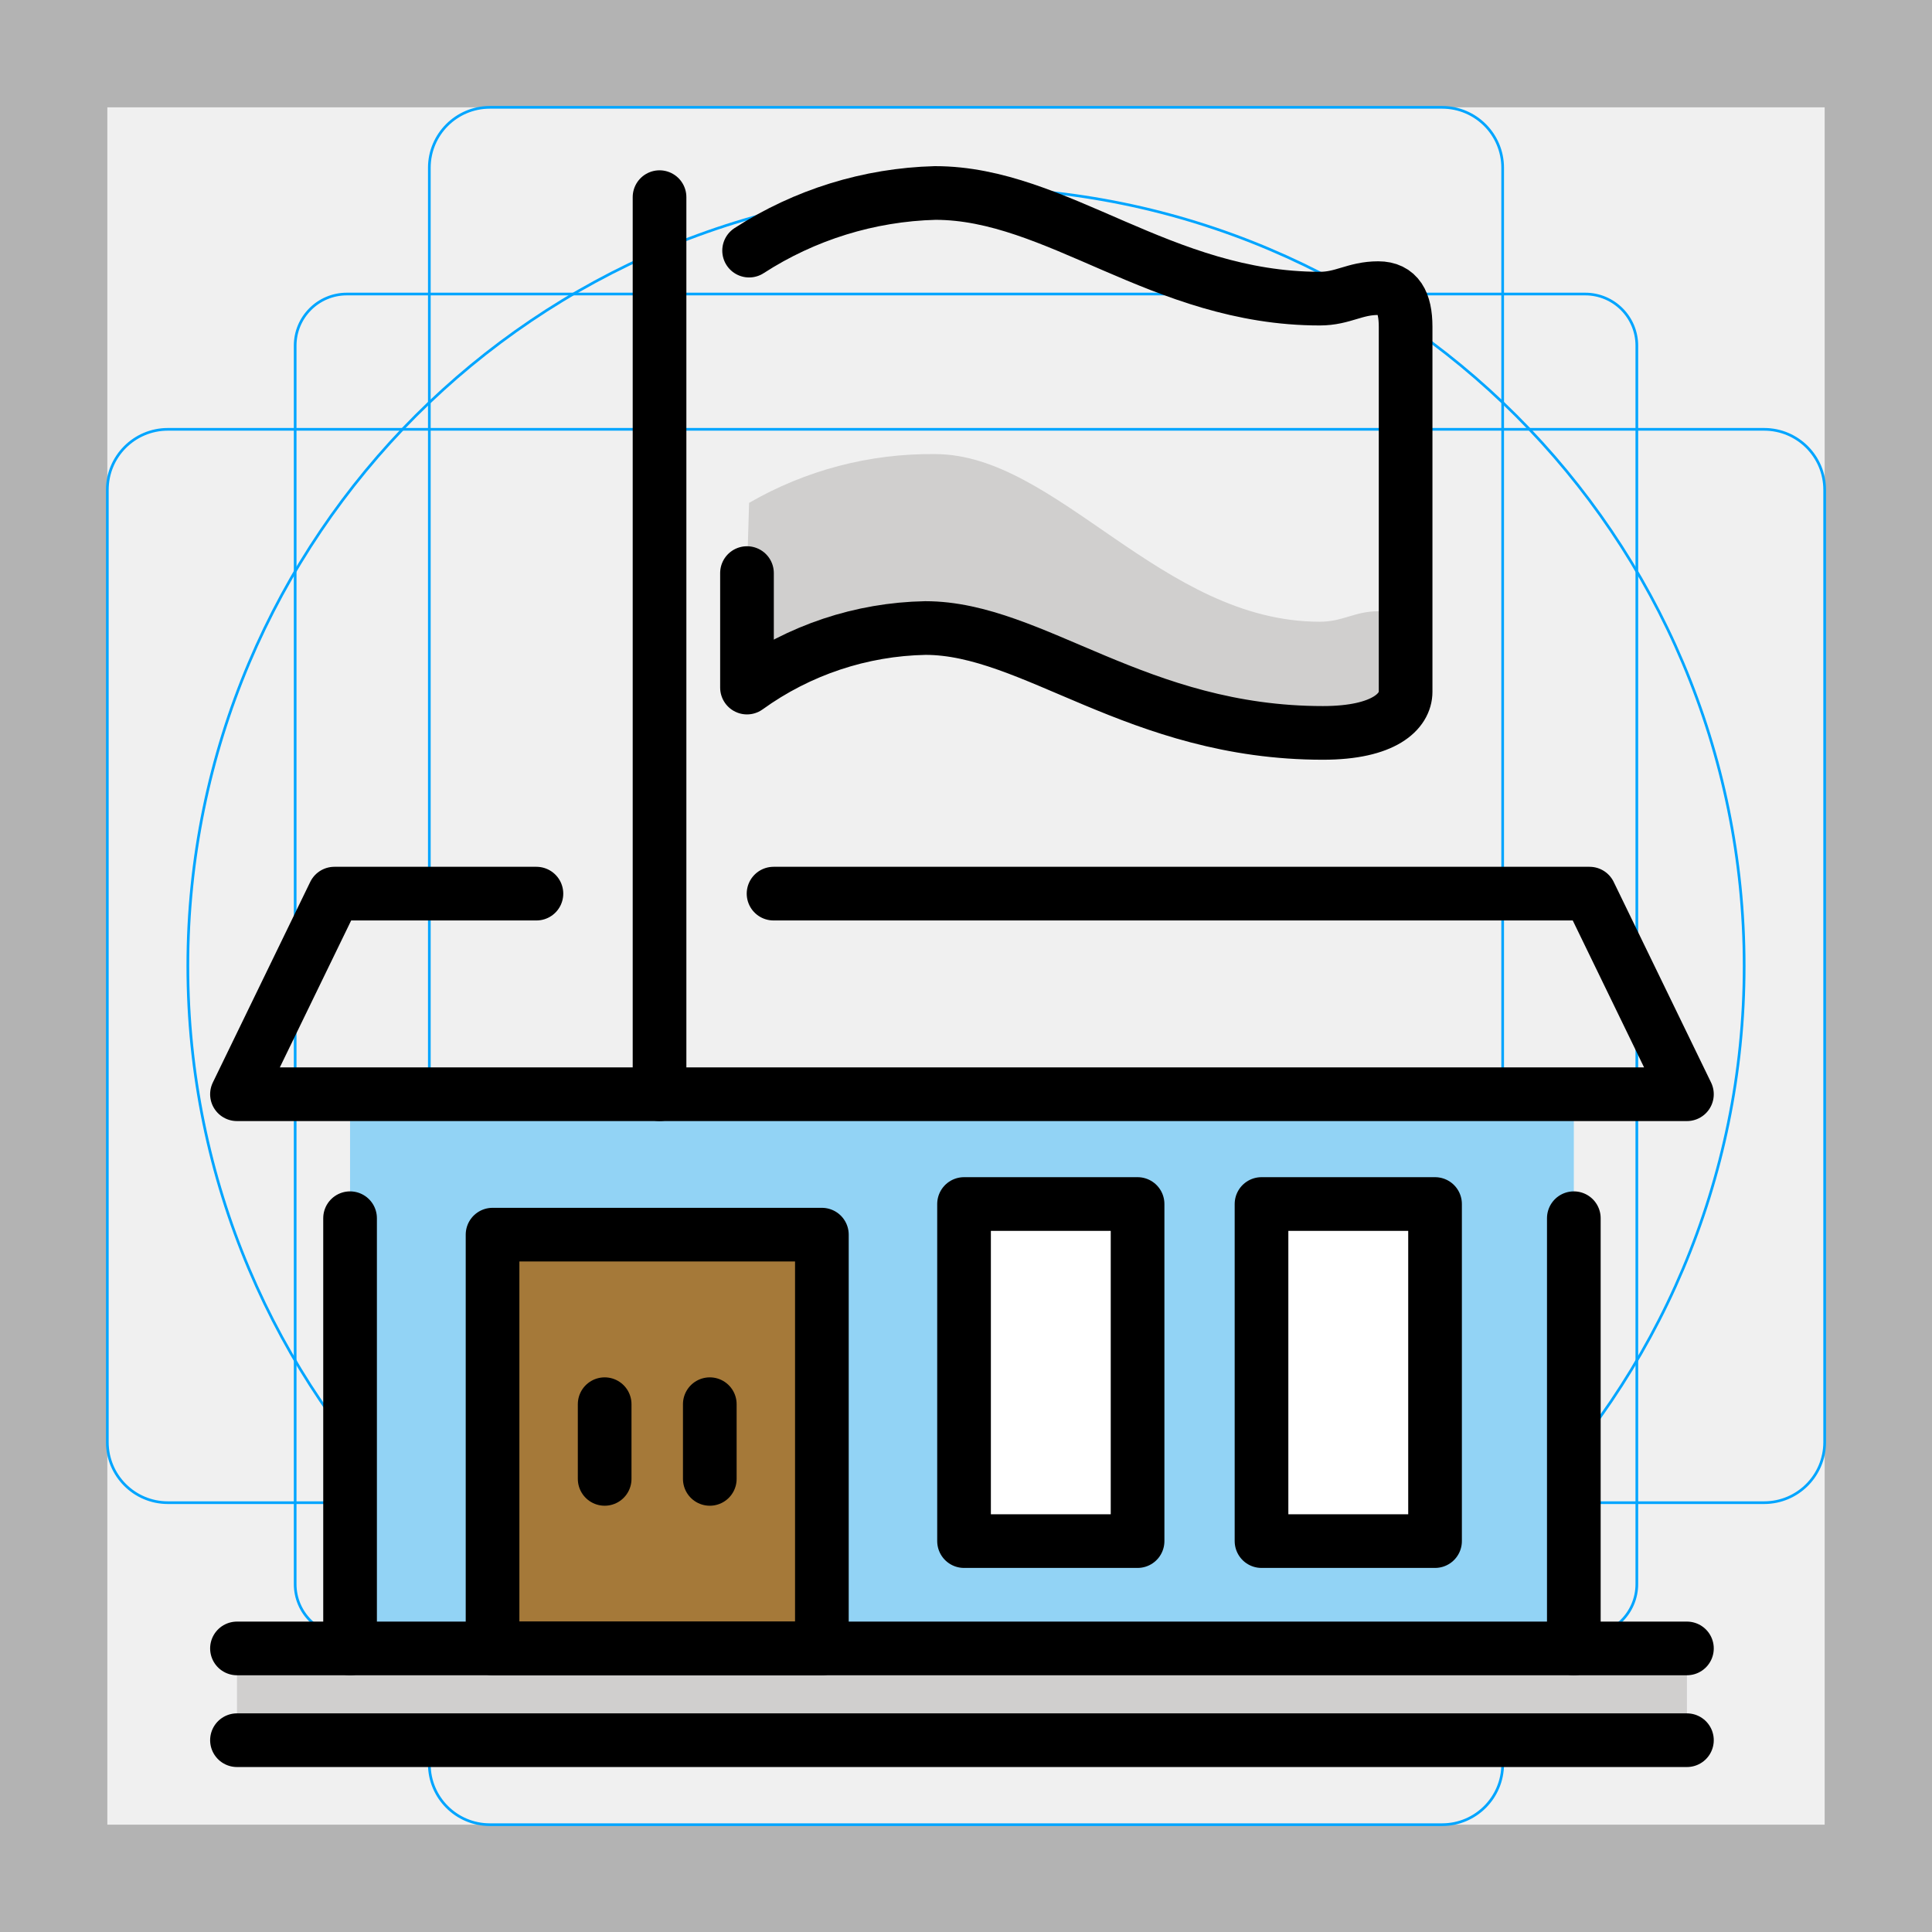
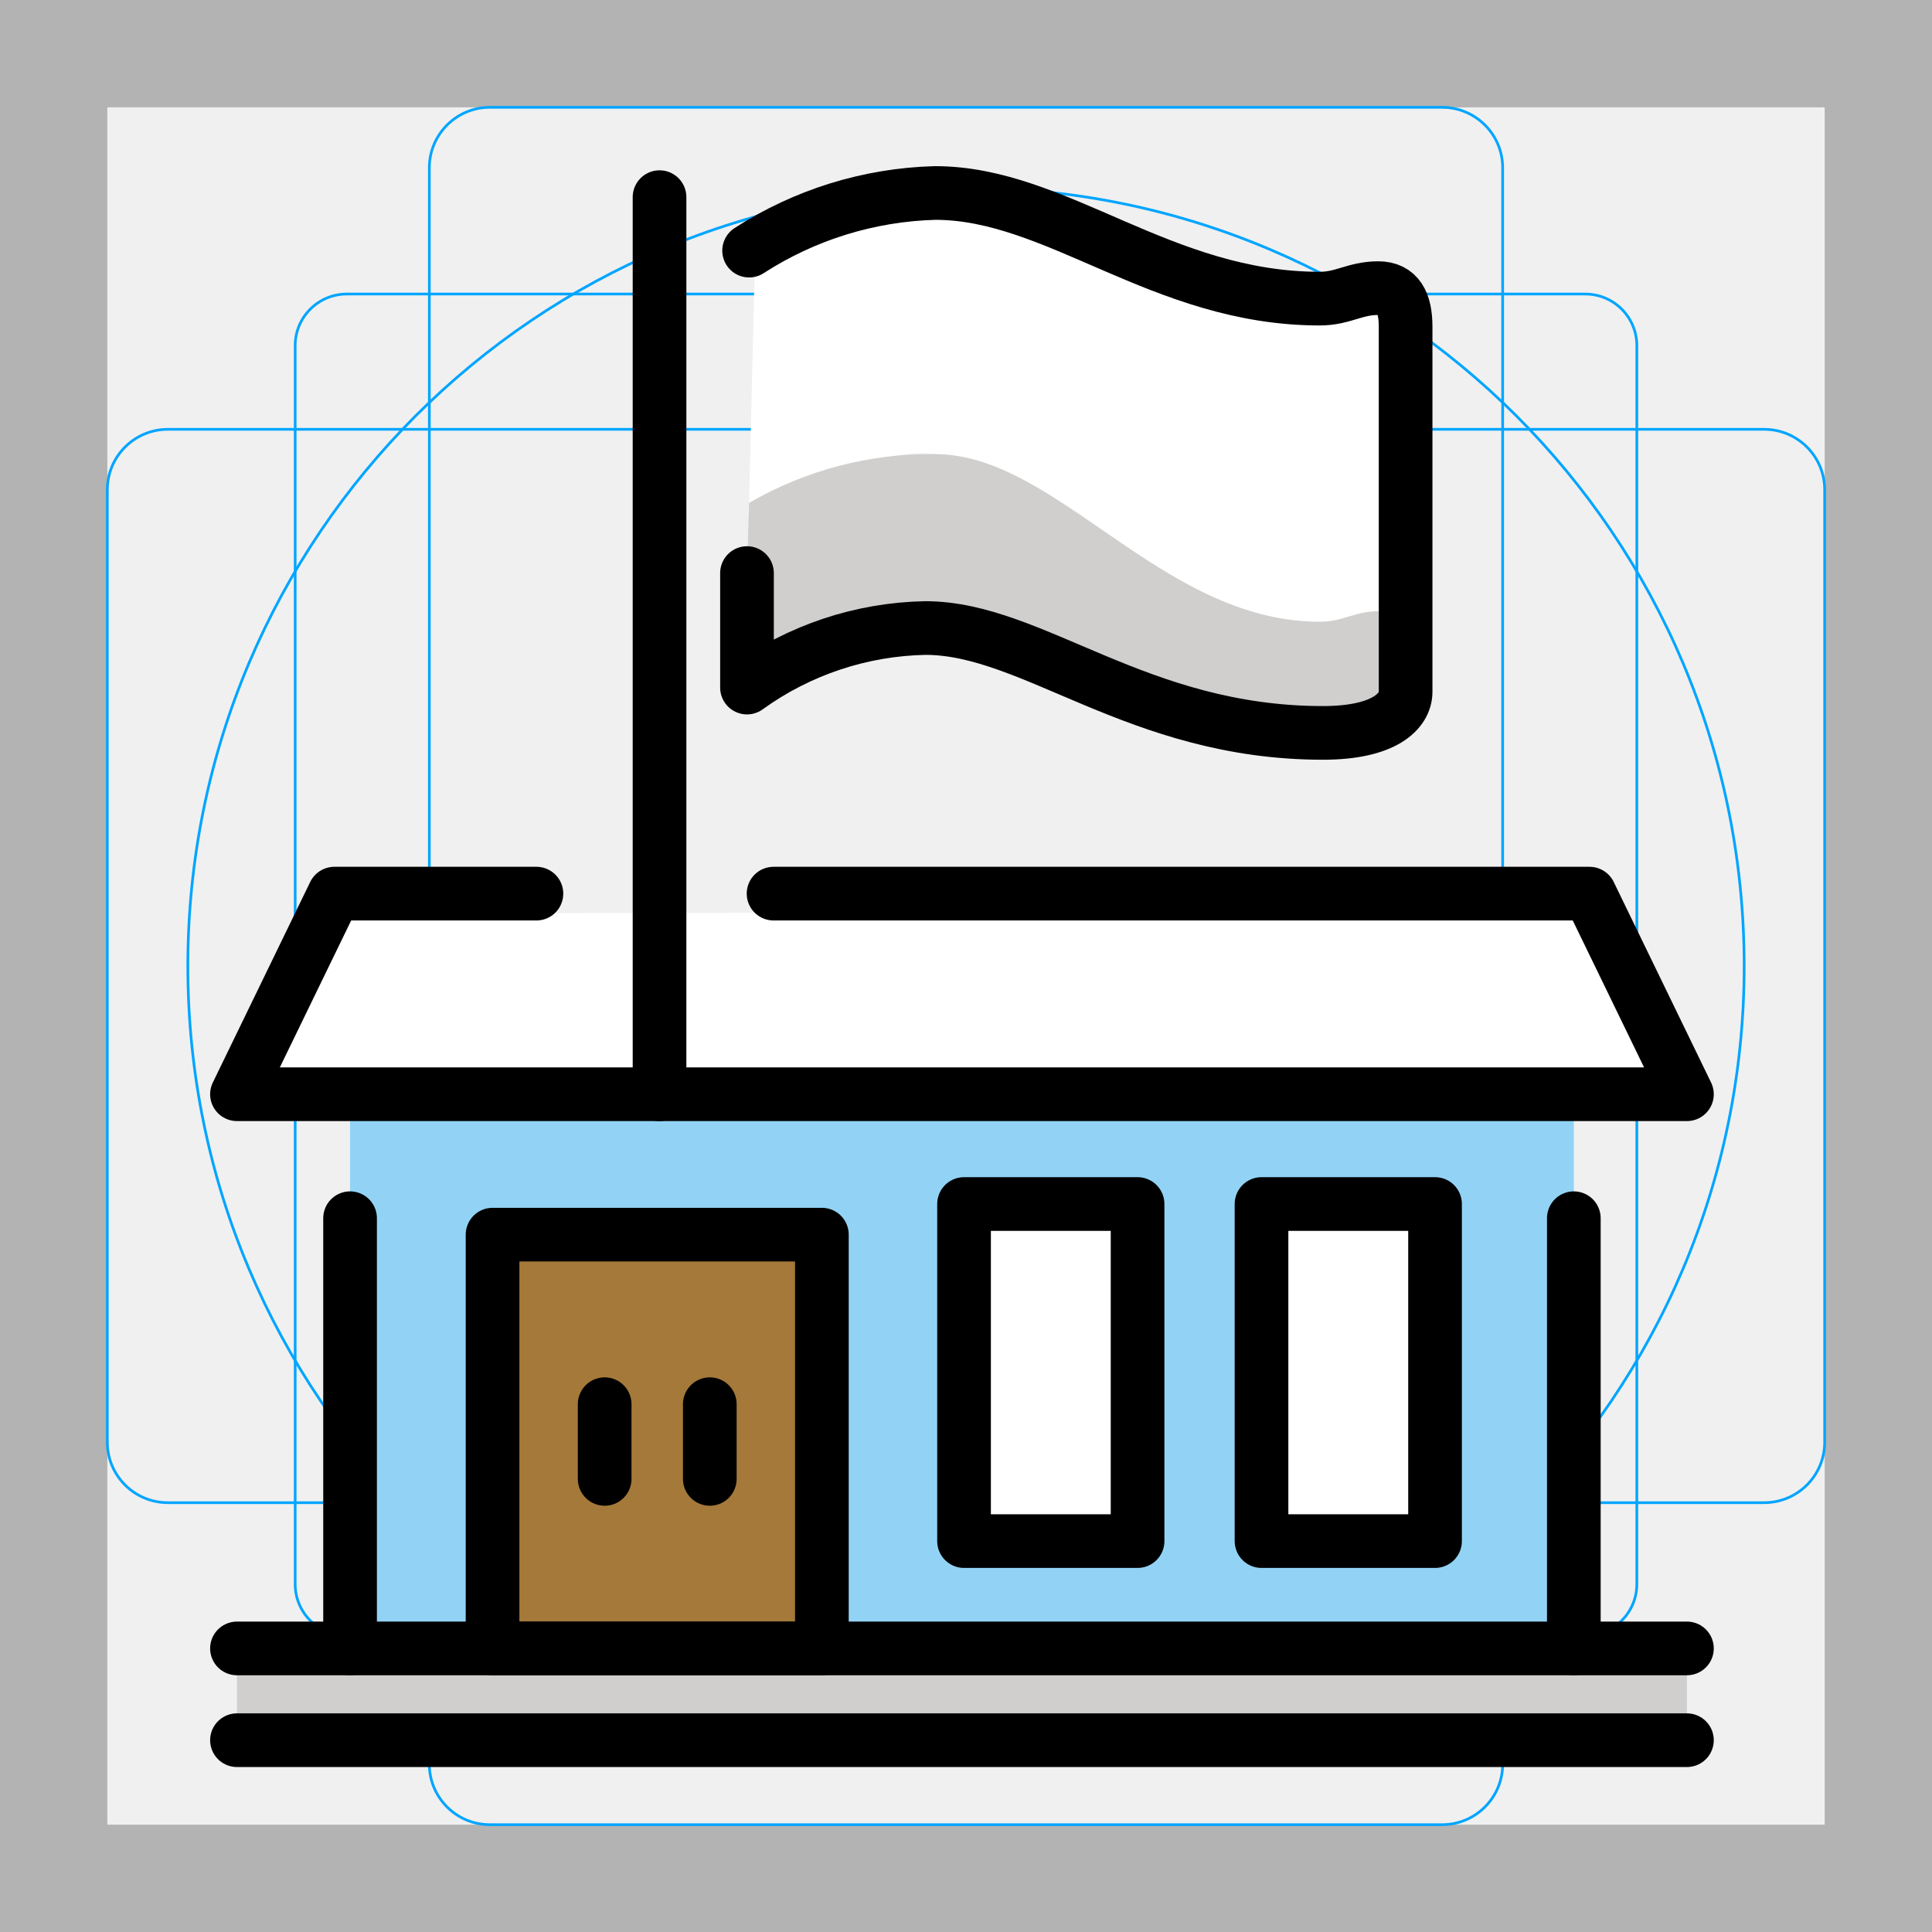
<svg xmlns="http://www.w3.org/2000/svg" id="emoji" viewBox="0 0 72 72">
  <g id="grid">
-     <path fill="#b3b3b3" d="M68,4V68H4V4H68m4-4H0V72H72V0Z" />
-     <path fill="none" stroke="#00a5ff" stroke-miterlimit="10" stroke-width="0.1" d="M12.923,10.958H59.077A1.923,1.923,0,0,1,61,12.881V59.035a1.923,1.923,0,0,1-1.923,1.923H12.923A1.923,1.923,0,0,1,11,59.035V12.881A1.923,1.923,0,0,1,12.923,10.958Z" />
-     <rect x="16" y="4" rx="2.254" ry="2.254" width="40" height="64" fill="none" stroke="#00a5ff" stroke-miterlimit="10" stroke-width="0.1" />
-     <rect x="16" y="4" rx="2.254" ry="2.254" width="40" height="64" transform="translate(72) rotate(90)" fill="none" stroke="#00a5ff" stroke-miterlimit="10" stroke-width="0.1" />
-     <circle cx="36" cy="36" r="29" fill="none" stroke="#00a5ff" stroke-miterlimit="10" stroke-width="0.1" />
+     <path d="m68,4v64H4V4h64m4-4H0v72h72V0Z" fill="#b3b3b3" />
+     <path d="m12.923,10.958h46.154c1.062,0,1.923.861,1.923,1.923h0v46.154c0,1.062-.861,1.923-1.923,1.923H12.923c-1.062,0-1.923-.861-1.923-1.923h0V12.881c0-1.062.861-1.923,1.923-1.923h0Z" fill="none" stroke="#00a5ff" stroke-miterlimit="10" stroke-width=".1" />
+     <rect x="16" y="4" width="40" height="64" rx="2.254" ry="2.254" fill="none" stroke="#00a5ff" stroke-miterlimit="10" stroke-width=".1" />
+     <rect x="4" y="16" width="64" height="40" rx="2.254" ry="2.254" fill="none" stroke="#00a5ff" stroke-miterlimit="10" stroke-width=".1" />
+     <circle cx="36" cy="36" r="29" fill="none" stroke="#00a5ff" stroke-miterlimit="10" stroke-width=".1" />
  </g>
  <g id="color">
+     <polygon points="13.065 34.044 9.635 40.37 61.687 40.206 58.428 33.962 13.065 34.044" fill="#fff" />
+     <path d="m28.128,9.929l-.211,8.811s4.928-2.154,6.933-1.817,10.243,6.41,10.941,6.41,4.957.07,5.306-.07.522-.011.522-.011l-.11-11.69s-.935.44-2.393.358-6.712-1.375-7.399-1.87-4.814-1.98-5.199-1.98-2.324-.763-8.389,1.86Z" fill="#fff" />
    <rect x="13.046" y="40.779" width="45.606" height="20.653" fill="#92d3f5" />
    <rect x="18.355" y="46.012" width="12.273" height="15.42" fill="#a57939" />
    <rect x="35.927" y="44.87" width="6.467" height="12.562" fill="#fff" />
    <rect x="47.013" y="44.87" width="6.467" height="12.562" fill="#fff" />
-     <path fill="#d0cfce" d="M27.917,18.74A13.522,13.522,0,0,1,34.85,16.923c4.542,0,8.438,6.247,14.334,6.247.869,0,1.304-.391,2.181-.391.728,0,1.018.52,1.018,1.438v1.565c0,.717-.783,1.531-3.082,1.531-6.91,0-10.806-3.908-14.814-3.908a11.739,11.739,0,0,0-6.649,2.219V21.357Z" />
+     <path d="m27.917,18.74c2.105-1.218,4.5-1.846,6.933-1.817,4.542,0,8.438,6.247,14.334,6.247.869,0,1.304-.391,2.181-.391.728,0,1.018.52,1.018,1.438v1.565c0,.717-.783,1.531-3.082,1.531-6.91,0-10.806-3.908-14.814-3.908-2.391.045-4.71.819-6.649,2.219v-4.267l.079-2.617Z" fill="#d0cfce" />
    <rect x="8.831" y="61.432" width="54.036" height="3.419" fill="#d0cfce" />
  </g>
  <g id="line">
-     <line x1="13.046" x2="13.046" y1="61.432" y2="45.399" fill="none" stroke="#000" stroke-linecap="round" stroke-linejoin="round" stroke-width="2" />
-     <line x1="8.831" x2="62.867" y1="64.852" y2="64.852" fill="none" stroke="#000" stroke-linecap="round" stroke-linejoin="round" stroke-width="2" />
-     <line x1="62.867" x2="8.831" y1="61.432" y2="61.432" fill="none" stroke="#000" stroke-linecap="round" stroke-linejoin="round" stroke-width="2" />
-     <polyline fill="none" stroke="#000" stroke-linecap="round" stroke-linejoin="round" stroke-width="2" points="19.991 33.303 12.461 33.303 8.831 40.779 62.867 40.779 59.238 33.303 28.828 33.303" />
-     <line x1="58.652" x2="58.652" y1="61.432" y2="45.399" fill="none" stroke="#000" stroke-linecap="round" stroke-linejoin="round" stroke-width="2" />
-     <line x1="26.452" x2="26.452" y1="55.114" y2="52.33" fill="none" stroke="#000" stroke-linecap="round" stroke-linejoin="round" stroke-width="2" />
-     <line x1="22.534" x2="22.534" y1="55.114" y2="52.33" fill="none" stroke="#000" stroke-linecap="round" stroke-linejoin="round" stroke-width="2" />
+     <line x1="13.046" y1="61.432" x2="13.046" y2="45.399" fill="none" stroke="#000" stroke-linecap="round" stroke-linejoin="round" stroke-width="2" />
+     <line x1="8.831" y1="64.852" x2="62.867" y2="64.852" fill="none" stroke="#000" stroke-linecap="round" stroke-linejoin="round" stroke-width="2" />
+     <line x1="62.867" y1="61.432" x2="8.831" y2="61.432" fill="none" stroke="#000" stroke-linecap="round" stroke-linejoin="round" stroke-width="2" />
+     <polyline points="19.991 33.303 12.461 33.303 8.831 40.779 62.867 40.779 59.238 33.303 28.828 33.303" fill="none" stroke="#000" stroke-linecap="round" stroke-linejoin="round" stroke-width="2" />
+     <line x1="58.652" y1="61.432" x2="58.652" y2="45.399" fill="none" stroke="#000" stroke-linecap="round" stroke-linejoin="round" stroke-width="2" />
+     <line x1="26.452" y1="55.114" x2="26.452" y2="52.33" fill="none" stroke="#000" stroke-linecap="round" stroke-linejoin="round" stroke-width="2" />
+     <line x1="22.534" y1="55.114" x2="22.534" y2="52.33" fill="none" stroke="#000" stroke-linecap="round" stroke-linejoin="round" stroke-width="2" />
    <rect x="18.356" y="46.012" width="12.273" height="15.42" fill="none" stroke="#000" stroke-linecap="round" stroke-linejoin="round" stroke-width="2" />
-     <path fill="none" stroke="#000" stroke-linecap="round" stroke-linejoin="round" stroke-width="2" d="M27.917,9.34A13.416,13.416,0,0,1,34.85,7.192c4.542,0,8.438,3.937,14.334,3.937.869,0,1.304-.391,2.181-.391.728,0,1.018.52,1.018,1.438V25.782c0,.717-.783,1.531-3.082,1.531-6.91,0-10.806-3.908-14.814-3.908a11.739,11.739,0,0,0-6.649,2.219V21.357" />
-     <line x1="24.579" x2="24.579" y1="7.347" y2="40.779" fill="none" stroke="#000" stroke-linecap="round" stroke-miterlimit="10" stroke-width="2" />
+     <path d="m27.917,9.34c2.07-1.339,4.468-2.082,6.933-2.148,4.542,0,8.438,3.937,14.334,3.937.869,0,1.304-.391,2.181-.391.728,0,1.018.52,1.018,1.438v13.606c0,.717-.783,1.531-3.082,1.531-6.91,0-10.806-3.908-14.814-3.908-2.391.045-4.71.819-6.649,2.219v-4.267" fill="none" stroke="#000" stroke-linecap="round" stroke-linejoin="round" stroke-width="2" />
+     <line x1="24.579" y1="7.347" x2="24.579" y2="40.779" fill="none" stroke="#000" stroke-linecap="round" stroke-miterlimit="10" stroke-width="2" />
    <rect x="35.927" y="44.87" width="6.467" height="12.562" fill="none" stroke="#000" stroke-linecap="round" stroke-linejoin="round" stroke-width="2" />
    <rect x="47.013" y="44.87" width="6.467" height="12.562" fill="none" stroke="#000" stroke-linecap="round" stroke-linejoin="round" stroke-width="2" />
  </g>
</svg>
